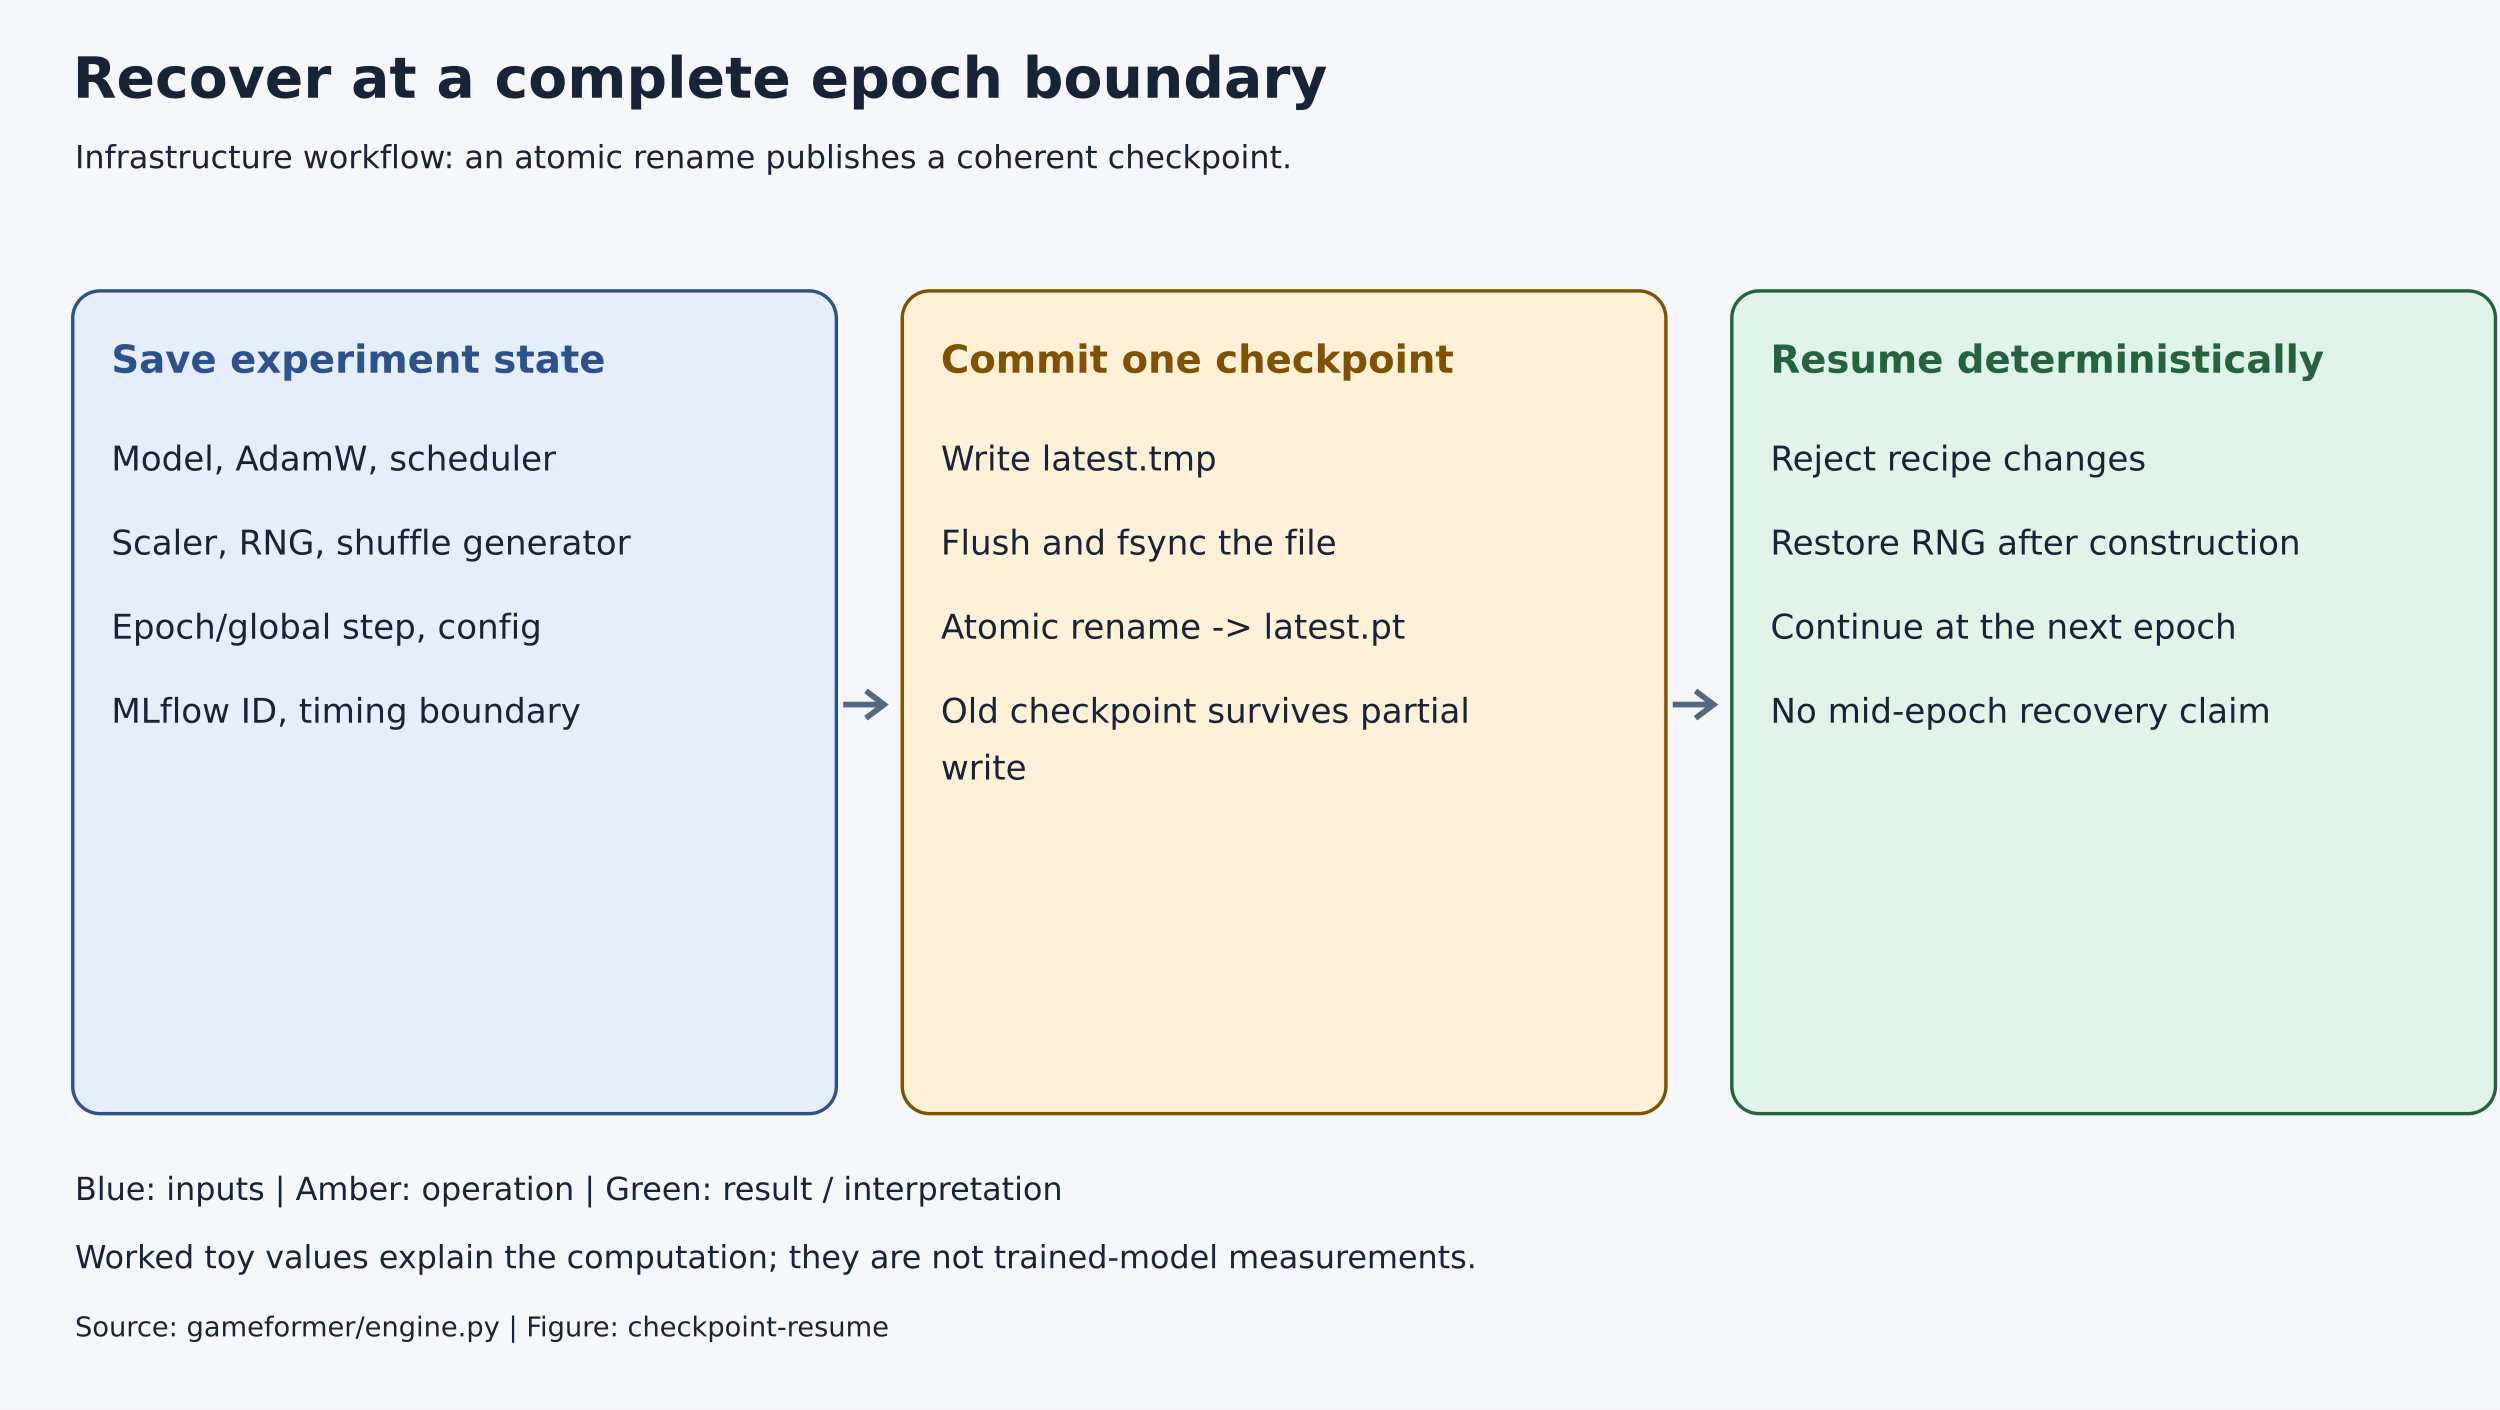
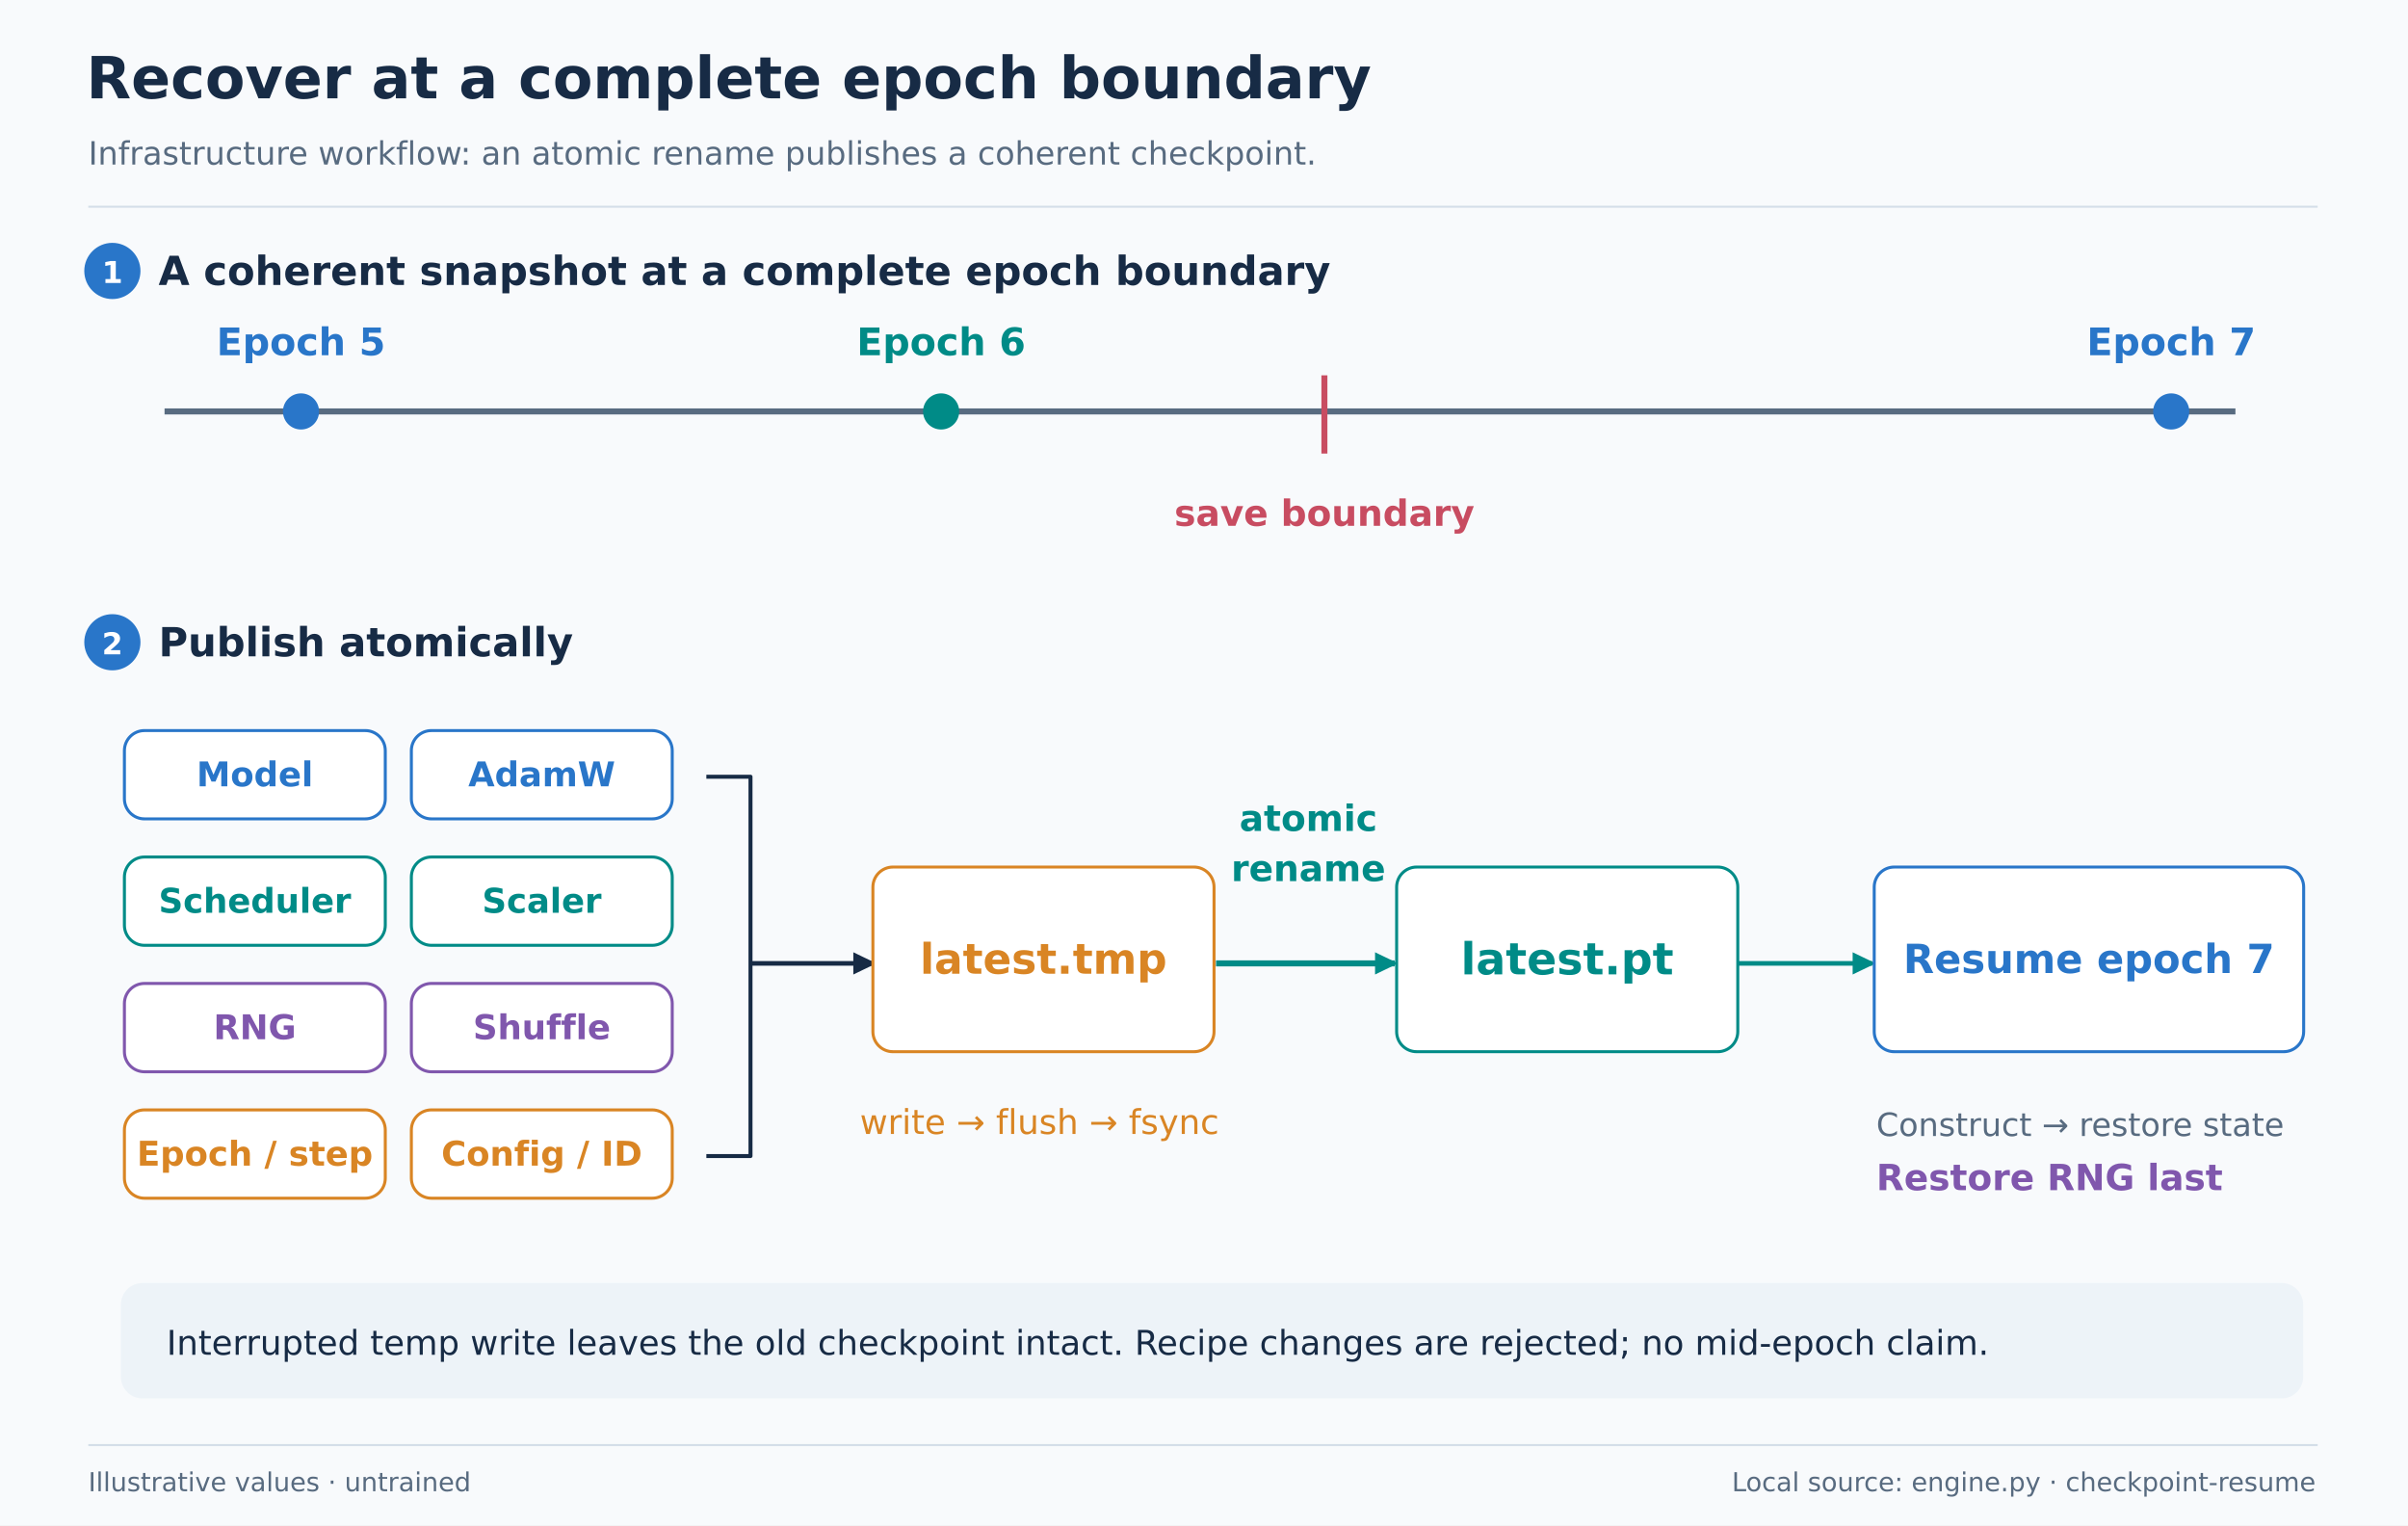
- <svg xmlns="http://www.w3.org/2000/svg" width="1100" height="620" viewBox="0 0 1100 620">
-   <rect width="1100" height="620" fill="#f5f7fb" />
-   <g font-family="DejaVu Sans" fill="#172336">
-     <text x="32" y="43" font-size="25" font-weight="bold" fill="#172336">Recover at a complete epoch boundary</text>
-     <text x="33" y="74" font-size="14" font-weight="normal" fill="#172336">Infrastructure workflow: an atomic rename publishes a coherent checkpoint.</text>
-     <rect x="32" y="128" width="336" height="362" rx="12" fill="#e7eefb" stroke="#2c518c" stroke-width="1.5" />
-     <text x="49" y="164" font-size="17" font-weight="bold" fill="#2c518c">Save experiment state</text>
-     <text x="49" y="207" font-size="15" font-weight="normal" fill="#172336">Model, AdamW, scheduler</text>
-     <text x="49" y="244" font-size="15" font-weight="normal" fill="#172336">Scaler, RNG, shuffle generator</text>
-     <text x="49" y="281" font-size="15" font-weight="normal" fill="#172336">Epoch/global step, config</text>
-     <text x="49" y="318" font-size="15" font-weight="normal" fill="#172336">MLflow ID, timing boundary</text>
-     <rect x="397" y="128" width="336" height="362" rx="12" fill="#fff0d8" stroke="#805100" stroke-width="1.5" />
-     <text x="414" y="164" font-size="17" font-weight="bold" fill="#805100">Commit one checkpoint</text>
-     <text x="414" y="207" font-size="15" font-weight="normal" fill="#172336">Write latest.tmp</text>
-     <text x="414" y="244" font-size="15" font-weight="normal" fill="#172336">Flush and fsync the file</text>
-     <text x="414" y="281" font-size="15" font-weight="normal" fill="#172336">Atomic rename -&gt; latest.pt</text>
-     <text x="414" y="318" font-size="15" font-weight="normal" fill="#172336">Old checkpoint survives partial</text>
-     <text x="414" y="343" font-size="15" font-weight="normal" fill="#172336">write</text>
-     <rect x="762" y="128" width="336" height="362" rx="12" fill="#e1f4e9" stroke="#24633e" stroke-width="1.5" />
-     <text x="779" y="164" font-size="17" font-weight="bold" fill="#24633e">Resume deterministically</text>
-     <text x="779" y="207" font-size="15" font-weight="normal" fill="#172336">Reject recipe changes</text>
-     <text x="779" y="244" font-size="15" font-weight="normal" fill="#172336">Restore RNG after construction</text>
-     <text x="779" y="281" font-size="15" font-weight="normal" fill="#172336">Continue at the next epoch</text>
-     <text x="779" y="318" font-size="15" font-weight="normal" fill="#172336">No mid-epoch recovery claim</text>
-     <path d="M371 310 H388 M381 304 L389 310 L381 316" stroke="#536783" stroke-width="2.5" fill="none" />
-     <path d="M736 310 H753 M746 304 L754 310 L746 316" stroke="#536783" stroke-width="2.5" fill="none" />
-     <text x="33" y="528" font-size="14" font-weight="normal" fill="#172336">Blue: inputs   |   Amber: operation   |   Green: result / interpretation</text>
-     <text x="33" y="558" font-size="14" font-weight="normal" fill="#172336">Worked toy values explain the computation; they are not trained-model measurements.</text>
-     <text x="33" y="588" font-size="12" font-weight="normal" fill="#172336">Source: gameformer/engine.py  |  Figure: checkpoint-resume</text>
+ <svg xmlns="http://www.w3.org/2000/svg" width="1200" height="760" viewBox="0 0 1200 760">
+   <rect width="1200" height="760" fill="#f8fafc" />
+   <g font-family="DejaVu Sans">
+     <text x="43" y="49" font-size="29" font-weight="bold" text-anchor="start" fill="#172b45">Recover at a complete epoch boundary</text>
+     <text x="44" y="82" font-size="16" font-weight="normal" text-anchor="start" fill="#586b80">Infrastructure workflow: an atomic rename publishes a coherent checkpoint.</text>
+     <polyline points="44,103 1155,103" fill="none" stroke="#d4dee8" stroke-width="1" stroke-linejoin="round" />
+     <ellipse cx="56" cy="135" rx="13" ry="13" fill="#2976c9" stroke="#2976c9" stroke-width="2" />
+     <text x="56" y="141" font-size="15" font-weight="bold" text-anchor="middle" fill="#ffffff">1</text>
+     <text x="79" y="142" font-size="20" font-weight="bold" text-anchor="start" fill="#172b45">A coherent snapshot at a complete epoch boundary</text>
+     <polyline points="82,205 1114,205" fill="none" stroke="#586b80" stroke-width="3" stroke-linejoin="round" />
+     <ellipse cx="150" cy="205" rx="8" ry="8" fill="#2976c9" stroke="#2976c9" stroke-width="2" />
+     <text x="150" y="177" font-size="19" font-weight="bold" text-anchor="middle" fill="#2976c9">Epoch 5</text>
+     <ellipse cx="469" cy="205" rx="8" ry="8" fill="#008b87" stroke="#008b87" stroke-width="2" />
+     <text x="469" y="177" font-size="19" font-weight="bold" text-anchor="middle" fill="#008b87">Epoch 6</text>
+     <ellipse cx="1082" cy="205" rx="8" ry="8" fill="#2976c9" stroke="#2976c9" stroke-width="2" />
+     <text x="1082" y="177" font-size="19" font-weight="bold" text-anchor="middle" fill="#2976c9">Epoch 7</text>
+     <polyline points="660,187 660,226" fill="none" stroke="#c84c61" stroke-width="3" stroke-linejoin="round" />
+     <text x="660" y="262" font-size="18" font-weight="bold" text-anchor="middle" fill="#c84c61">save boundary</text>
+     <ellipse cx="56" cy="320" rx="13" ry="13" fill="#2976c9" stroke="#2976c9" stroke-width="2" />
+     <text x="56" y="326" font-size="15" font-weight="bold" text-anchor="middle" fill="#ffffff">2</text>
+     <text x="79" y="327" font-size="20" font-weight="bold" text-anchor="start" fill="#172b45">Publish atomically</text>
+     <rect x="62" y="364" width="130" height="44" rx="10" fill="#ffffff" stroke="#2976c9" stroke-width="1.5" />
+     <text x="127" y="391.78" font-size="17" font-weight="bold" text-anchor="middle" fill="#2976c9">Model</text>
+     <rect x="205" y="364" width="130" height="44" rx="10" fill="#ffffff" stroke="#2976c9" stroke-width="1.5" />
+     <text x="270" y="391.78" font-size="17" font-weight="bold" text-anchor="middle" fill="#2976c9">AdamW</text>
+     <rect x="62" y="427" width="130" height="44" rx="10" fill="#ffffff" stroke="#008b87" stroke-width="1.5" />
+     <text x="127" y="454.78" font-size="17" font-weight="bold" text-anchor="middle" fill="#008b87">Scheduler</text>
+     <rect x="205" y="427" width="130" height="44" rx="10" fill="#ffffff" stroke="#008b87" stroke-width="1.5" />
+     <text x="270" y="454.78" font-size="17" font-weight="bold" text-anchor="middle" fill="#008b87">Scaler</text>
+     <rect x="62" y="490" width="130" height="44" rx="10" fill="#ffffff" stroke="#8057ad" stroke-width="1.5" />
+     <text x="127" y="517.78" font-size="17" font-weight="bold" text-anchor="middle" fill="#8057ad">RNG</text>
+     <rect x="205" y="490" width="130" height="44" rx="10" fill="#ffffff" stroke="#8057ad" stroke-width="1.5" />
+     <text x="270" y="517.78" font-size="17" font-weight="bold" text-anchor="middle" fill="#8057ad">Shuffle</text>
+     <rect x="62" y="553" width="130" height="44" rx="10" fill="#ffffff" stroke="#d98524" stroke-width="1.5" />
+     <text x="127" y="580.78" font-size="17" font-weight="bold" text-anchor="middle" fill="#d98524">Epoch / step</text>
+     <rect x="205" y="553" width="130" height="44" rx="10" fill="#ffffff" stroke="#d98524" stroke-width="1.5" />
+     <text x="270" y="580.78" font-size="17" font-weight="bold" text-anchor="middle" fill="#d98524">Config / ID</text>
+     <polyline points="352,387 374,387 374,576 352,576" fill="none" stroke="#172b45" stroke-width="2" stroke-linejoin="round" />
+     <polyline points="374,480 435,480" fill="none" stroke="#172b45" stroke-width="2.3" stroke-linejoin="round" />
+     <polygon points="435,480 425.996,484.35 425.996,475.65" fill="#172b45" stroke="#172b45" stroke-width="1.5" />
+     <rect x="435" y="432" width="170" height="92" rx="10" fill="#ffffff" stroke="#d98524" stroke-width="1.5" />
+     <text x="520" y="485.14" font-size="21" font-weight="bold" text-anchor="middle" fill="#d98524">latest.tmp</text>
+     <text x="518" y="565" font-size="17" font-weight="normal" text-anchor="middle" fill="#d98524">write → flush → fsync</text>
+     <polyline points="606,480 695,480" fill="none" stroke="#008b87" stroke-width="3" stroke-linejoin="round" />
+     <polygon points="695,480 685.996,484.35 685.996,475.65" fill="#008b87" stroke="#008b87" stroke-width="1.5" />
+     <text x="652" y="414" font-size="18" font-weight="bold" text-anchor="middle" fill="#008b87">atomic</text>
+     <text x="652" y="439" font-size="18" font-weight="bold" text-anchor="middle" fill="#008b87">rename</text>
+     <rect x="696" y="432" width="170" height="92" rx="10" fill="#ffffff" stroke="#008b87" stroke-width="1.5" />
+     <text x="781" y="485.48" font-size="22" font-weight="bold" text-anchor="middle" fill="#008b87">latest.pt</text>
+     <polyline points="866,480 933,480" fill="none" stroke="#008b87" stroke-width="2.3" stroke-linejoin="round" />
+     <polygon points="933,480 923.996,484.35 923.996,475.65" fill="#008b87" stroke="#008b87" stroke-width="1.5" />
+     <rect x="934" y="432" width="214" height="92" rx="10" fill="#ffffff" stroke="#2976c9" stroke-width="1.5" />
+     <text x="1041" y="484.8" font-size="20" font-weight="bold" text-anchor="middle" fill="#2976c9">Resume epoch 7</text>
+     <text x="935" y="566" font-size="16" font-weight="normal" text-anchor="start" fill="#586b80">Construct → restore state</text>
+     <text x="935" y="593" font-size="18" font-weight="bold" text-anchor="start" fill="#8057ad">Restore RNG last</text>
+     <rect x="61" y="640" width="1086" height="56" rx="10" fill="#edf3f8" stroke="#edf3f8" stroke-width="1.5" />
+     <text x="83" y="675" font-size="17" font-weight="normal" text-anchor="start" fill="#172b45">Interrupted temp write leaves the old checkpoint intact. Recipe changes are rejected; no mid-epoch claim.</text>
+     <polyline points="44,720 1155,720" fill="none" stroke="#d4dee8" stroke-width="1" stroke-linejoin="round" />
+     <text x="44" y="743" font-size="13" font-weight="normal" text-anchor="start" fill="#586b80">Illustrative values · untrained</text>
+     <text x="1154" y="743" font-size="13" font-weight="normal" text-anchor="end" fill="#586b80">Local source: engine.py   ·   checkpoint-resume</text>
  </g>
</svg>
